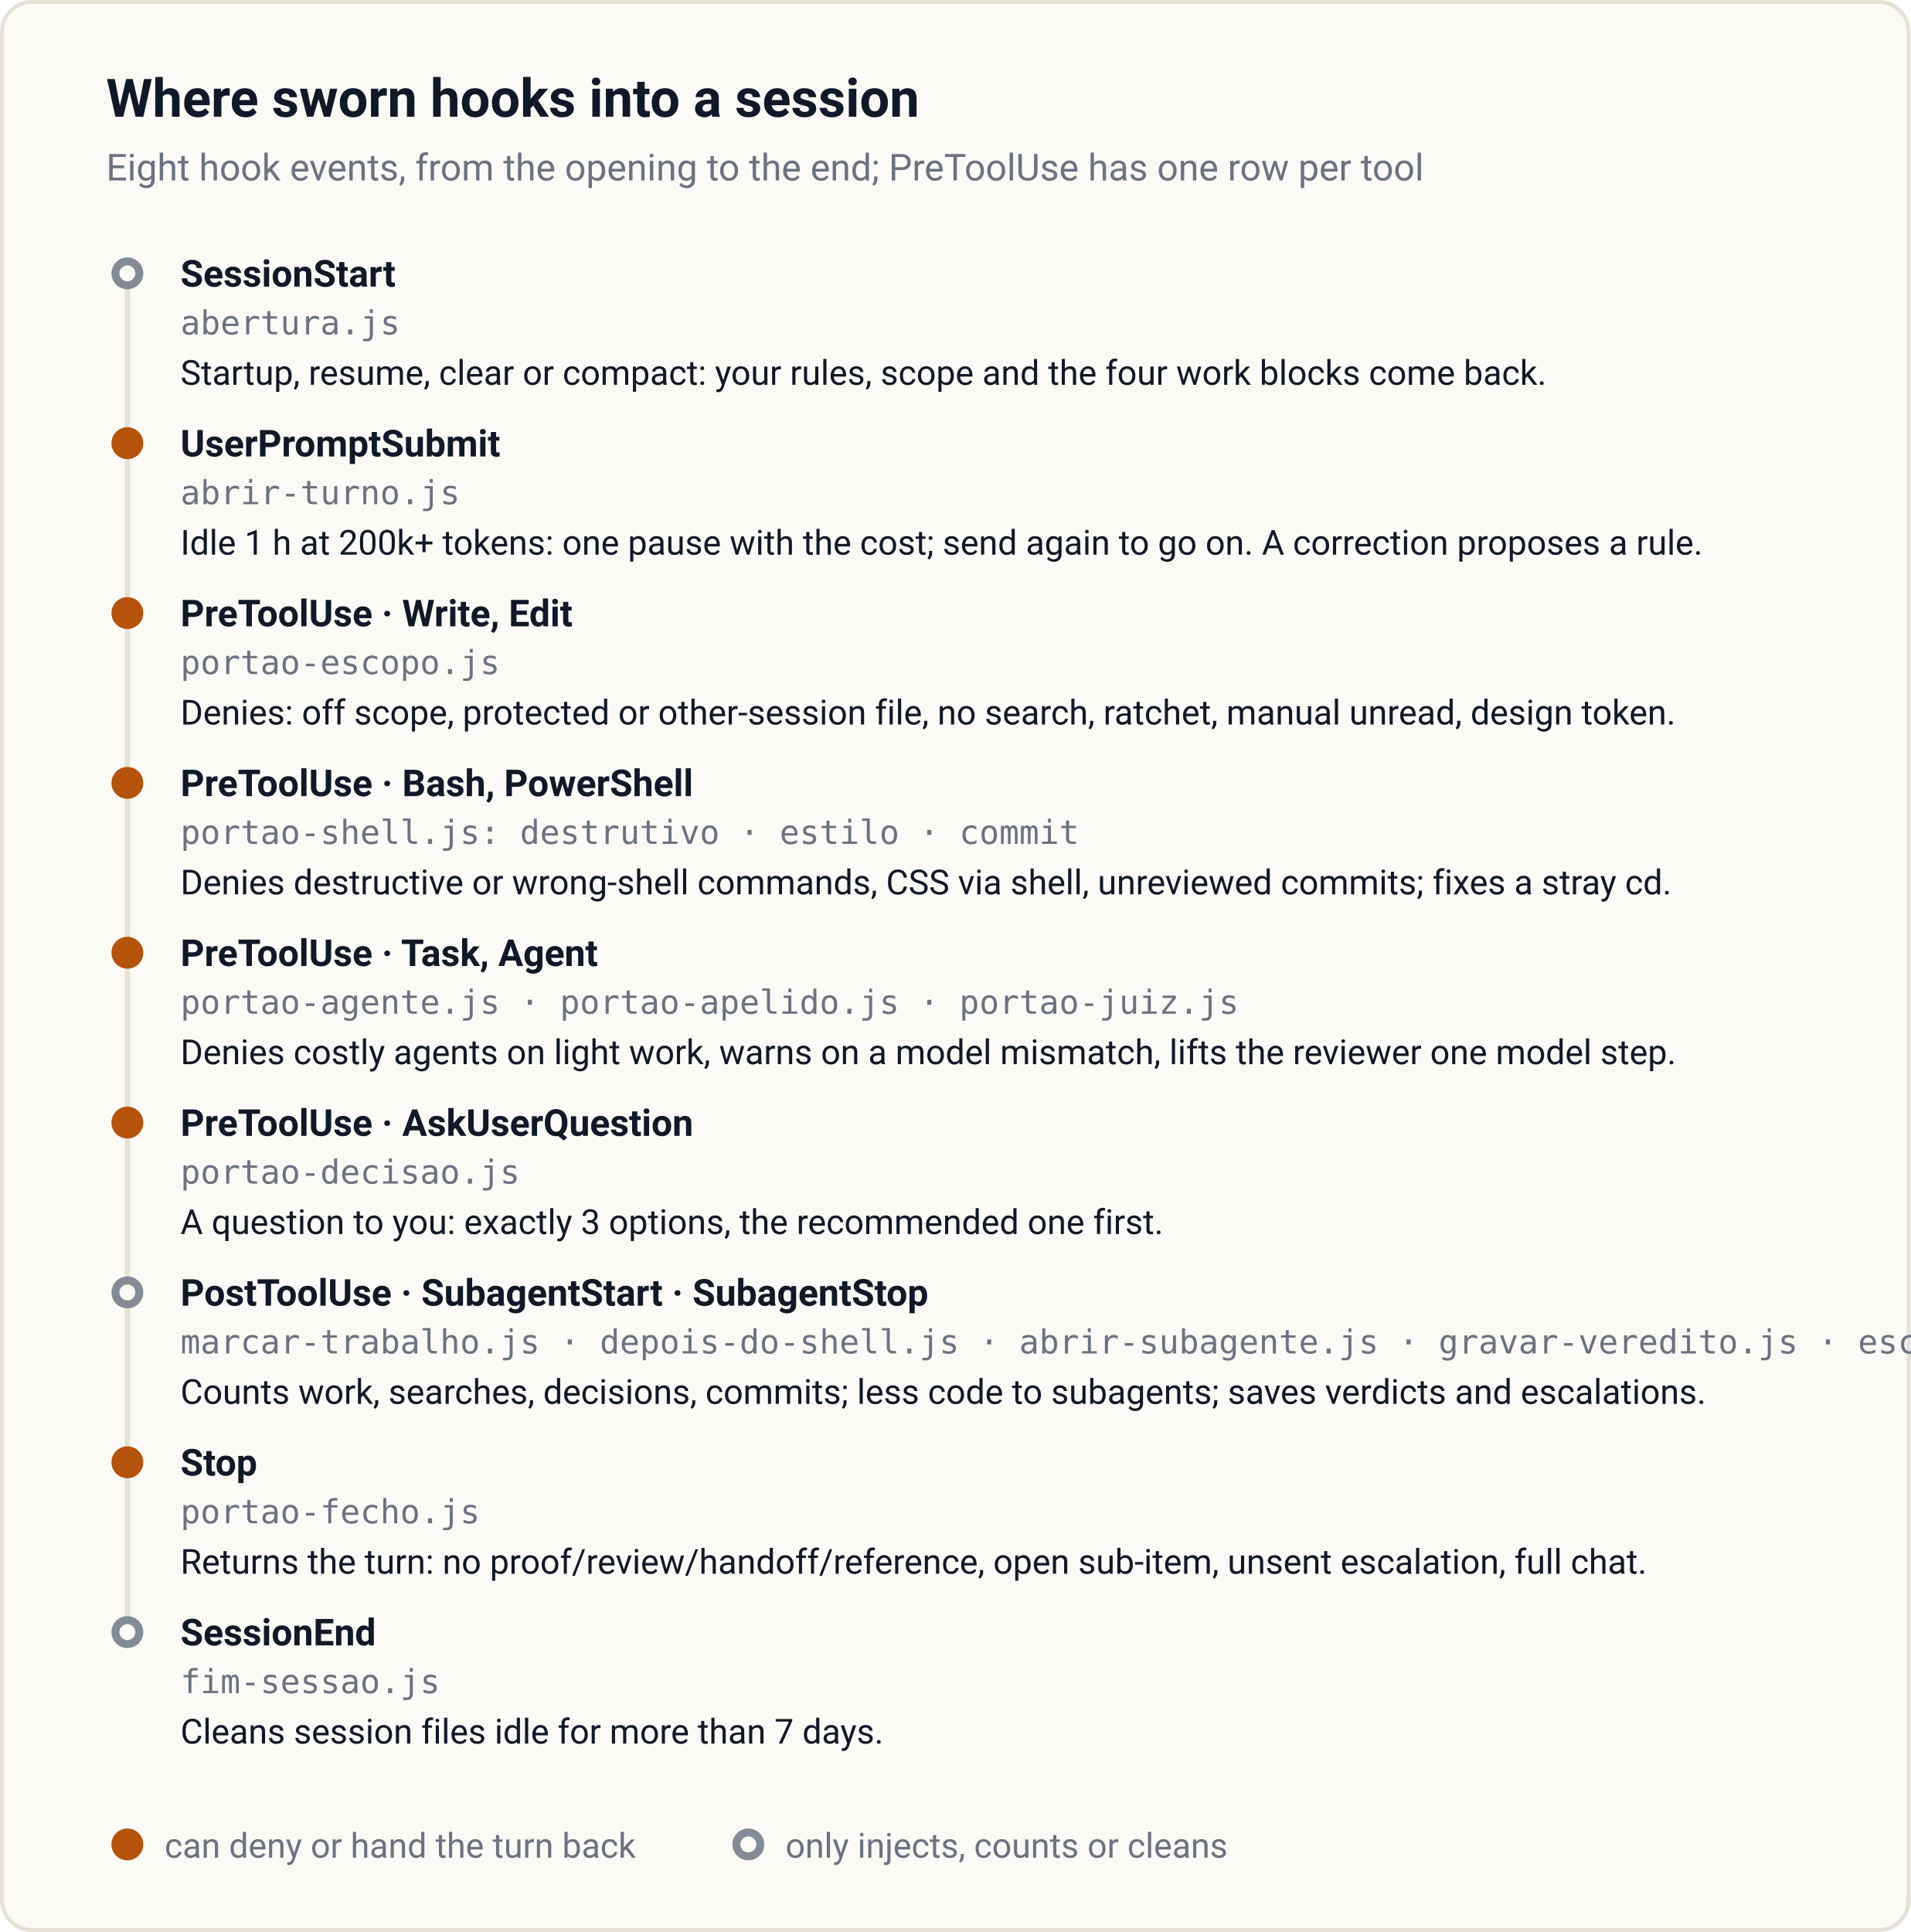
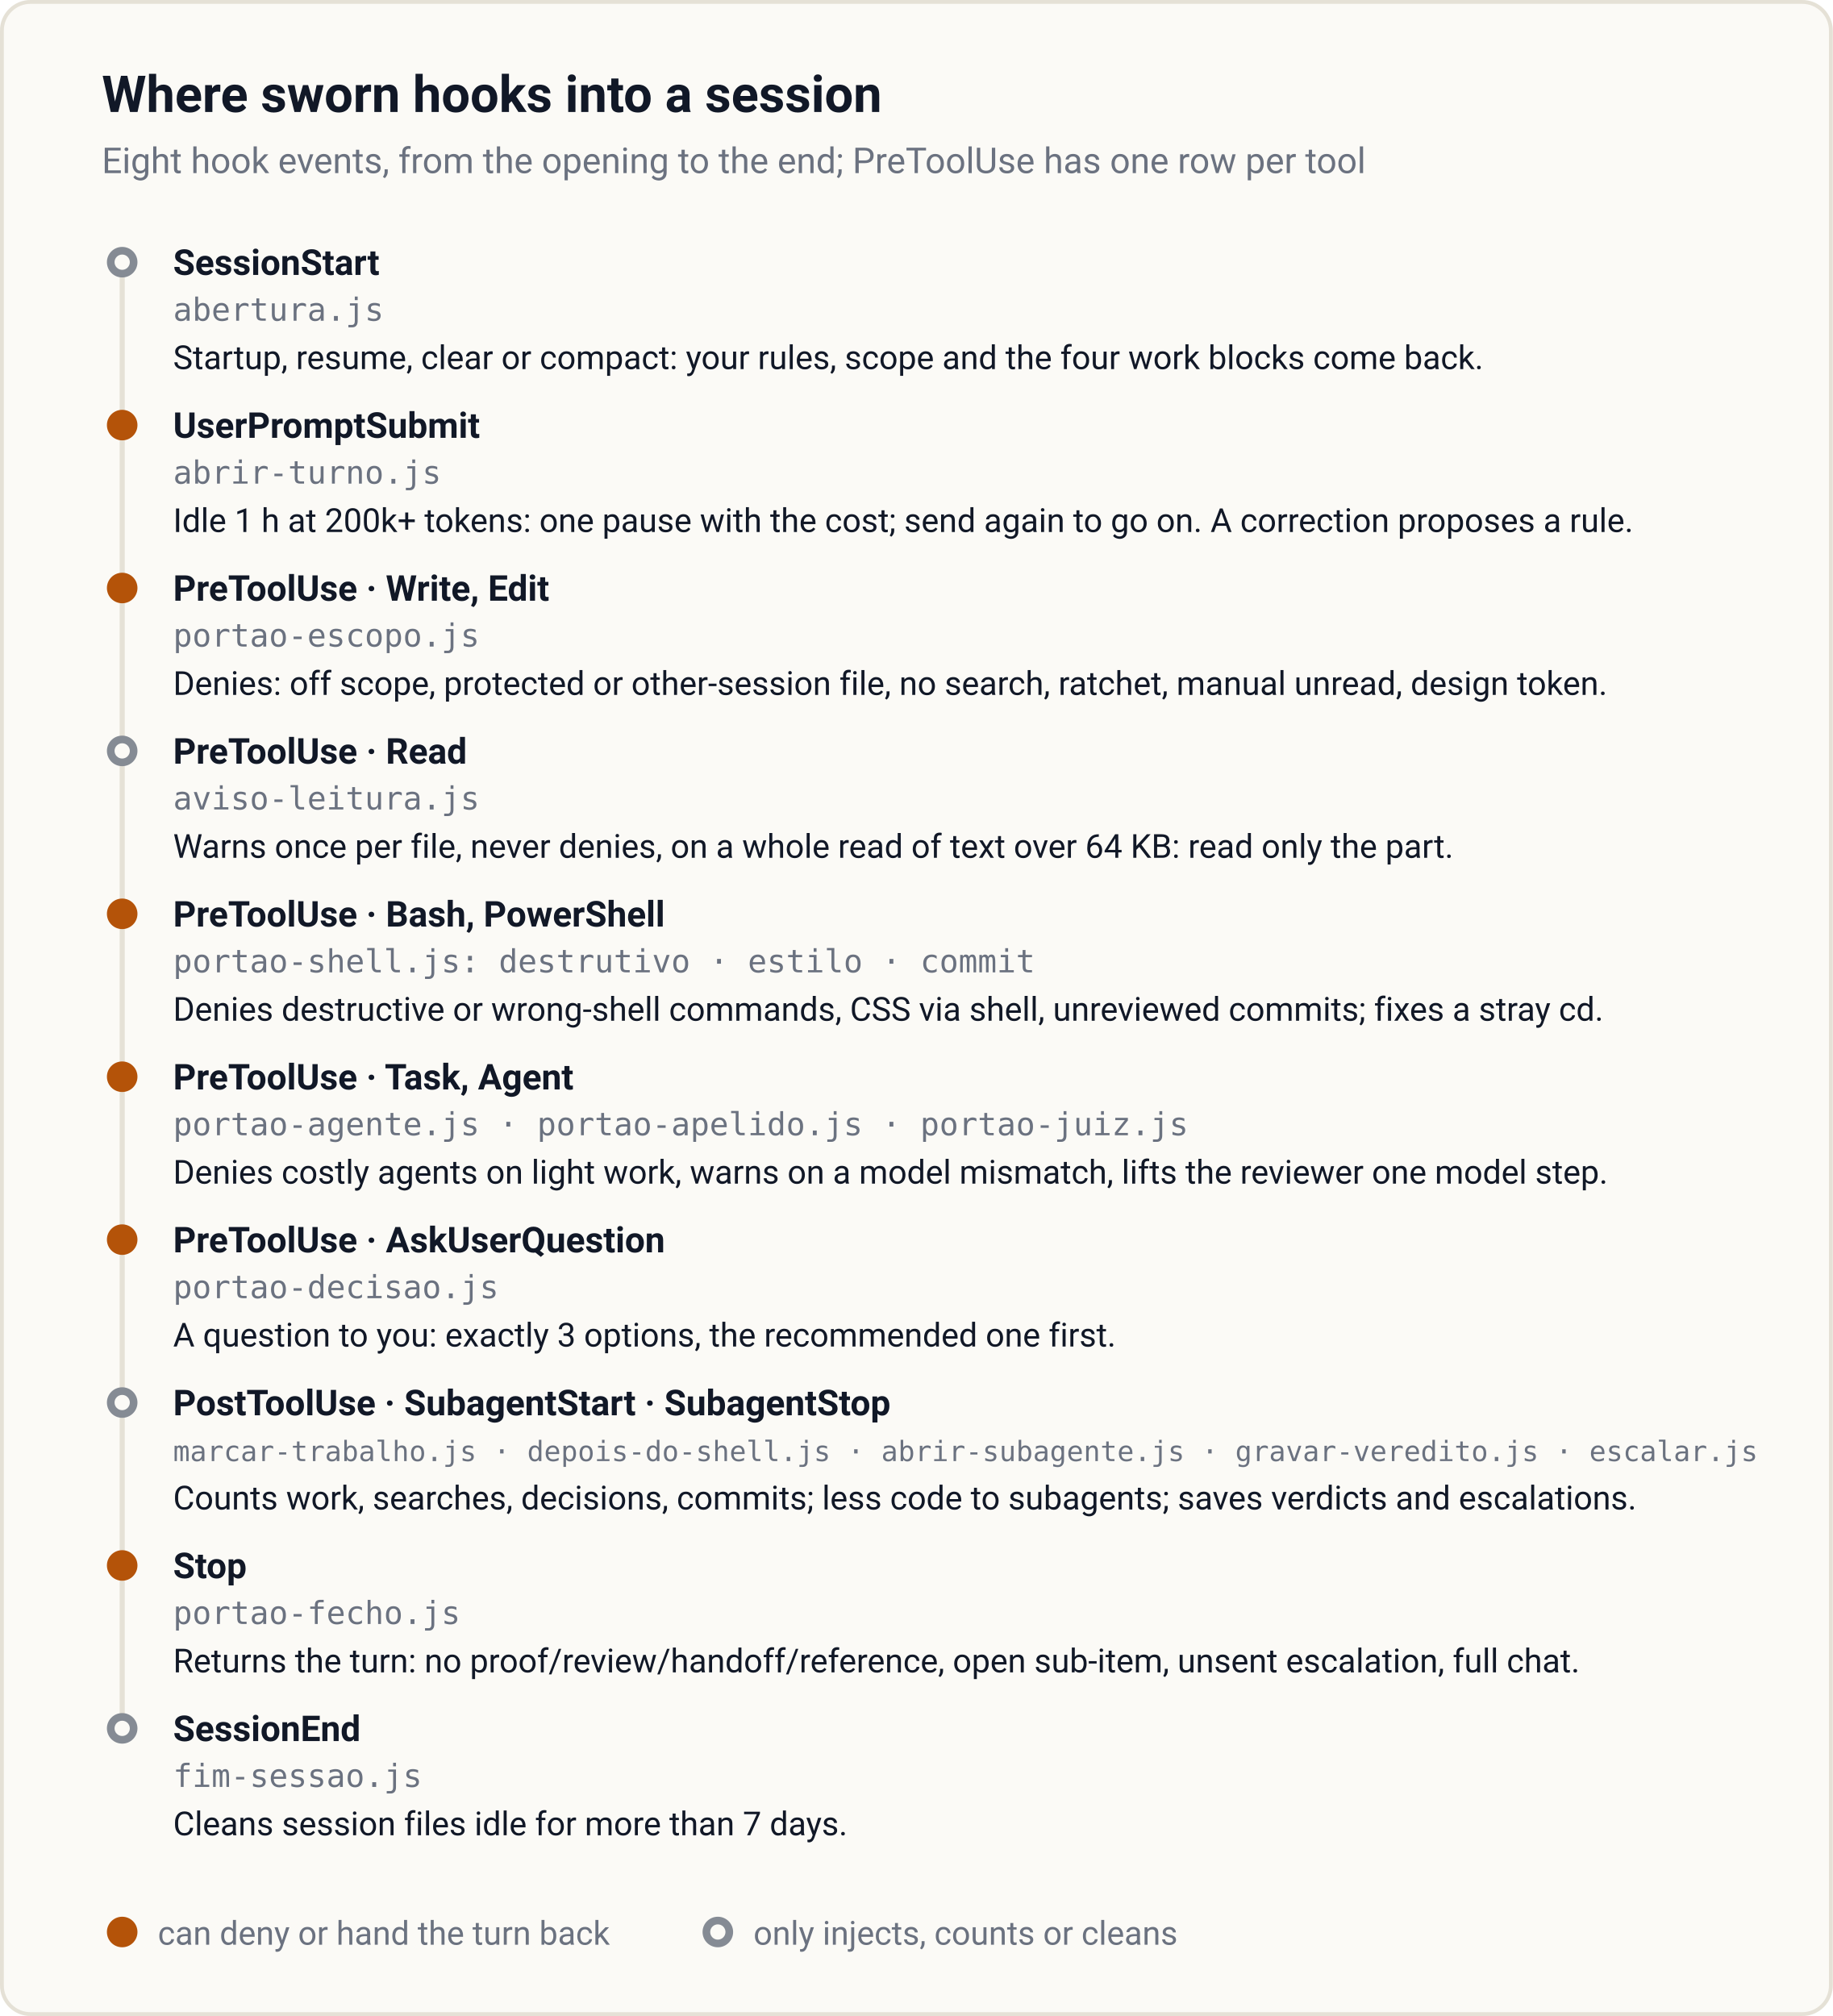
- <svg xmlns="http://www.w3.org/2000/svg" width="720" height="728" viewBox="0 0 720 728" role="img" aria-labelledby="titulo desc">
+ <svg xmlns="http://www.w3.org/2000/svg" width="720" height="792" viewBox="0 0 720 792" role="img" aria-labelledby="titulo desc">
  <style>
    .fundo { fill: #FBFAF6; }
    .borda { fill: none; stroke: #E5E1D6; }
    .linha { stroke: #E5E1D6; }
    .forte { fill: #111827; }
    .fraco { fill: #6B7280; }
    .sem { fill: #858B94; }
    .com { fill: #B45309; }
    @media (prefers-color-scheme: dark) {
      .fundo { fill: #0D1117; }
      .borda { stroke: #30363D; }
      .linha { stroke: #30363D; }
      .forte { fill: #E5E7EB; }
      .fraco { fill: #8B949E; }
      .sem { fill: #6B7280; }
      .com { fill: #F59E0B; }
    }
  </style>
-   <rect class="fundo" width="720" height="728" rx="12" />
-   <rect class="borda" x="0.75" y="0.75" width="718.5" height="726.5" rx="11.25" stroke-width="1.5" />
+   <rect class="fundo" width="720" height="792" rx="12" />
+   <rect class="borda" x="0.75" y="0.75" width="718.5" height="790.5" rx="11.25" stroke-width="1.5" />
  <g font-family="'Segoe UI', system-ui, -apple-system, Roboto, 'Helvetica Neue', Arial, sans-serif">
    <text class="forte" x="40" y="44" font-size="20" font-weight="700">Where sworn hooks into a session</text>
    <text class="fraco" x="40" y="68" font-size="14">Eight hook events, from the opening to the end; PreToolUse has one row per tool</text>
-     <path class="linha" d="M48 103V615" stroke-width="2" />
+     <path class="linha" d="M48 103V679" stroke-width="2" />
    <circle class="sem" cx="48" cy="103" r="6" />
    <circle class="fundo" cx="48" cy="103" r="3" />
    <text class="forte" x="68" y="108" font-size="14" font-weight="600">SessionStart</text>
    <text class="fraco" x="68" y="126" font-size="12.5" font-family="ui-monospace, SFMono-Regular, Menlo, Consolas, monospace">abertura.js</text>
    <text class="forte" x="68" y="145" font-size="13">Startup, resume, clear or compact: your rules, scope and the four work blocks come back.</text>
    <circle class="com" cx="48" cy="167" r="6" />
    <text class="forte" x="68" y="172" font-size="14" font-weight="600">UserPromptSubmit</text>
    <text class="fraco" x="68" y="190" font-size="12.5" font-family="ui-monospace, SFMono-Regular, Menlo, Consolas, monospace">abrir-turno.js</text>
    <text class="forte" x="68" y="209" font-size="13">Idle 1 h at 200k+ tokens: one pause with the cost; send again to go on. A correction proposes a rule.</text>
    <circle class="com" cx="48" cy="231" r="6" />
    <text class="forte" x="68" y="236" font-size="14" font-weight="600">PreToolUse · Write, Edit</text>
    <text class="fraco" x="68" y="254" font-size="12.5" font-family="ui-monospace, SFMono-Regular, Menlo, Consolas, monospace">portao-escopo.js</text>
    <text class="forte" x="68" y="273" font-size="13">Denies: off scope, protected or other-session file, no search, ratchet, manual unread, design token.</text>
-     <circle class="com" cx="48" cy="295" r="6" />
-     <text class="forte" x="68" y="300" font-size="14" font-weight="600">PreToolUse · Bash, PowerShell</text>
-     <text class="fraco" x="68" y="318" font-size="12.5" font-family="ui-monospace, SFMono-Regular, Menlo, Consolas, monospace">portao-shell.js: destrutivo · estilo · commit</text>
-     <text class="forte" x="68" y="337" font-size="13">Denies destructive or wrong-shell commands, CSS via shell, unreviewed commits; fixes a stray cd.</text>
+     <circle class="sem" cx="48" cy="295" r="6" />
+     <circle class="fundo" cx="48" cy="295" r="3" />
+     <text class="forte" x="68" y="300" font-size="14" font-weight="600">PreToolUse · Read</text>
+     <text class="fraco" x="68" y="318" font-size="12.5" font-family="ui-monospace, SFMono-Regular, Menlo, Consolas, monospace">aviso-leitura.js</text>
+     <text class="forte" x="68" y="337" font-size="13">Warns once per file, never denies, on a whole read of text over 64 KB: read only the part.</text>
    <circle class="com" cx="48" cy="359" r="6" />
-     <text class="forte" x="68" y="364" font-size="14" font-weight="600">PreToolUse · Task, Agent</text>
-     <text class="fraco" x="68" y="382" font-size="12.5" font-family="ui-monospace, SFMono-Regular, Menlo, Consolas, monospace">portao-agente.js · portao-apelido.js · portao-juiz.js</text>
-     <text class="forte" x="68" y="401" font-size="13">Denies costly agents on light work, warns on a model mismatch, lifts the reviewer one model step.</text>
+     <text class="forte" x="68" y="364" font-size="14" font-weight="600">PreToolUse · Bash, PowerShell</text>
+     <text class="fraco" x="68" y="382" font-size="12.5" font-family="ui-monospace, SFMono-Regular, Menlo, Consolas, monospace">portao-shell.js: destrutivo · estilo · commit</text>
+     <text class="forte" x="68" y="401" font-size="13">Denies destructive or wrong-shell commands, CSS via shell, unreviewed commits; fixes a stray cd.</text>
    <circle class="com" cx="48" cy="423" r="6" />
-     <text class="forte" x="68" y="428" font-size="14" font-weight="600">PreToolUse · AskUserQuestion</text>
-     <text class="fraco" x="68" y="446" font-size="12.5" font-family="ui-monospace, SFMono-Regular, Menlo, Consolas, monospace">portao-decisao.js</text>
-     <text class="forte" x="68" y="465" font-size="13">A question to you: exactly 3 options, the recommended one first.</text>
-     <circle class="sem" cx="48" cy="487" r="6" />
-     <circle class="fundo" cx="48" cy="487" r="3" />
-     <text class="forte" x="68" y="492" font-size="14" font-weight="600">PostToolUse · SubagentStart · SubagentStop</text>
-     <text class="fraco" x="68" y="510" font-size="12.5" font-family="ui-monospace, SFMono-Regular, Menlo, Consolas, monospace">marcar-trabalho.js · depois-do-shell.js · abrir-subagente.js · gravar-veredito.js · escalar.js</text>
-     <text class="forte" x="68" y="529" font-size="13">Counts work, searches, decisions, commits; less code to subagents; saves verdicts and escalations.</text>
-     <circle class="com" cx="48" cy="551" r="6" />
-     <text class="forte" x="68" y="556" font-size="14" font-weight="600">Stop</text>
-     <text class="fraco" x="68" y="574" font-size="12.5" font-family="ui-monospace, SFMono-Regular, Menlo, Consolas, monospace">portao-fecho.js</text>
-     <text class="forte" x="68" y="593" font-size="13">Returns the turn: no proof/review/handoff/reference, open sub-item, unsent escalation, full chat.</text>
-     <circle class="sem" cx="48" cy="615" r="6" />
-     <circle class="fundo" cx="48" cy="615" r="3" />
-     <text class="forte" x="68" y="620" font-size="14" font-weight="600">SessionEnd</text>
-     <text class="fraco" x="68" y="638" font-size="12.5" font-family="ui-monospace, SFMono-Regular, Menlo, Consolas, monospace">fim-sessao.js</text>
-     <text class="forte" x="68" y="657" font-size="13">Cleans session files idle for more than 7 days.</text>
-     <circle class="com" cx="48" cy="695" r="6" />
-     <text class="fraco" x="62" y="700" font-size="13">can deny or hand the turn back</text>
-     <circle class="sem" cx="282" cy="695" r="6" />
-     <circle class="fundo" cx="282" cy="695" r="3" />
-     <text class="fraco" x="296" y="700" font-size="13">only injects, counts or cleans</text>
+     <text class="forte" x="68" y="428" font-size="14" font-weight="600">PreToolUse · Task, Agent</text>
+     <text class="fraco" x="68" y="446" font-size="12.5" font-family="ui-monospace, SFMono-Regular, Menlo, Consolas, monospace">portao-agente.js · portao-apelido.js · portao-juiz.js</text>
+     <text class="forte" x="68" y="465" font-size="13">Denies costly agents on light work, warns on a model mismatch, lifts the reviewer one model step.</text>
+     <circle class="com" cx="48" cy="487" r="6" />
+     <text class="forte" x="68" y="492" font-size="14" font-weight="600">PreToolUse · AskUserQuestion</text>
+     <text class="fraco" x="68" y="510" font-size="12.5" font-family="ui-monospace, SFMono-Regular, Menlo, Consolas, monospace">portao-decisao.js</text>
+     <text class="forte" x="68" y="529" font-size="13">A question to you: exactly 3 options, the recommended one first.</text>
+     <circle class="sem" cx="48" cy="551" r="6" />
+     <circle class="fundo" cx="48" cy="551" r="3" />
+     <text class="forte" x="68" y="556" font-size="14" font-weight="600">PostToolUse · SubagentStart · SubagentStop</text>
+     <text class="fraco" x="68" y="574" font-size="11" font-family="ui-monospace, SFMono-Regular, Menlo, Consolas, monospace">marcar-trabalho.js · depois-do-shell.js · abrir-subagente.js · gravar-veredito.js · escalar.js</text>
+     <text class="forte" x="68" y="593" font-size="13">Counts work, searches, decisions, commits; less code to subagents; saves verdicts and escalations.</text>
+     <circle class="com" cx="48" cy="615" r="6" />
+     <text class="forte" x="68" y="620" font-size="14" font-weight="600">Stop</text>
+     <text class="fraco" x="68" y="638" font-size="12.5" font-family="ui-monospace, SFMono-Regular, Menlo, Consolas, monospace">portao-fecho.js</text>
+     <text class="forte" x="68" y="657" font-size="13">Returns the turn: no proof/review/handoff/reference, open sub-item, unsent escalation, full chat.</text>
+     <circle class="sem" cx="48" cy="679" r="6" />
+     <circle class="fundo" cx="48" cy="679" r="3" />
+     <text class="forte" x="68" y="684" font-size="14" font-weight="600">SessionEnd</text>
+     <text class="fraco" x="68" y="702" font-size="12.5" font-family="ui-monospace, SFMono-Regular, Menlo, Consolas, monospace">fim-sessao.js</text>
+     <text class="forte" x="68" y="721" font-size="13">Cleans session files idle for more than 7 days.</text>
+     <circle class="com" cx="48" cy="759" r="6" />
+     <text class="fraco" x="62" y="764" font-size="13">can deny or hand the turn back</text>
+     <circle class="sem" cx="282" cy="759" r="6" />
+     <circle class="fundo" cx="282" cy="759" r="3" />
+     <text class="fraco" x="296" y="764" font-size="13">only injects, counts or cleans</text>
  </g>
</svg>
